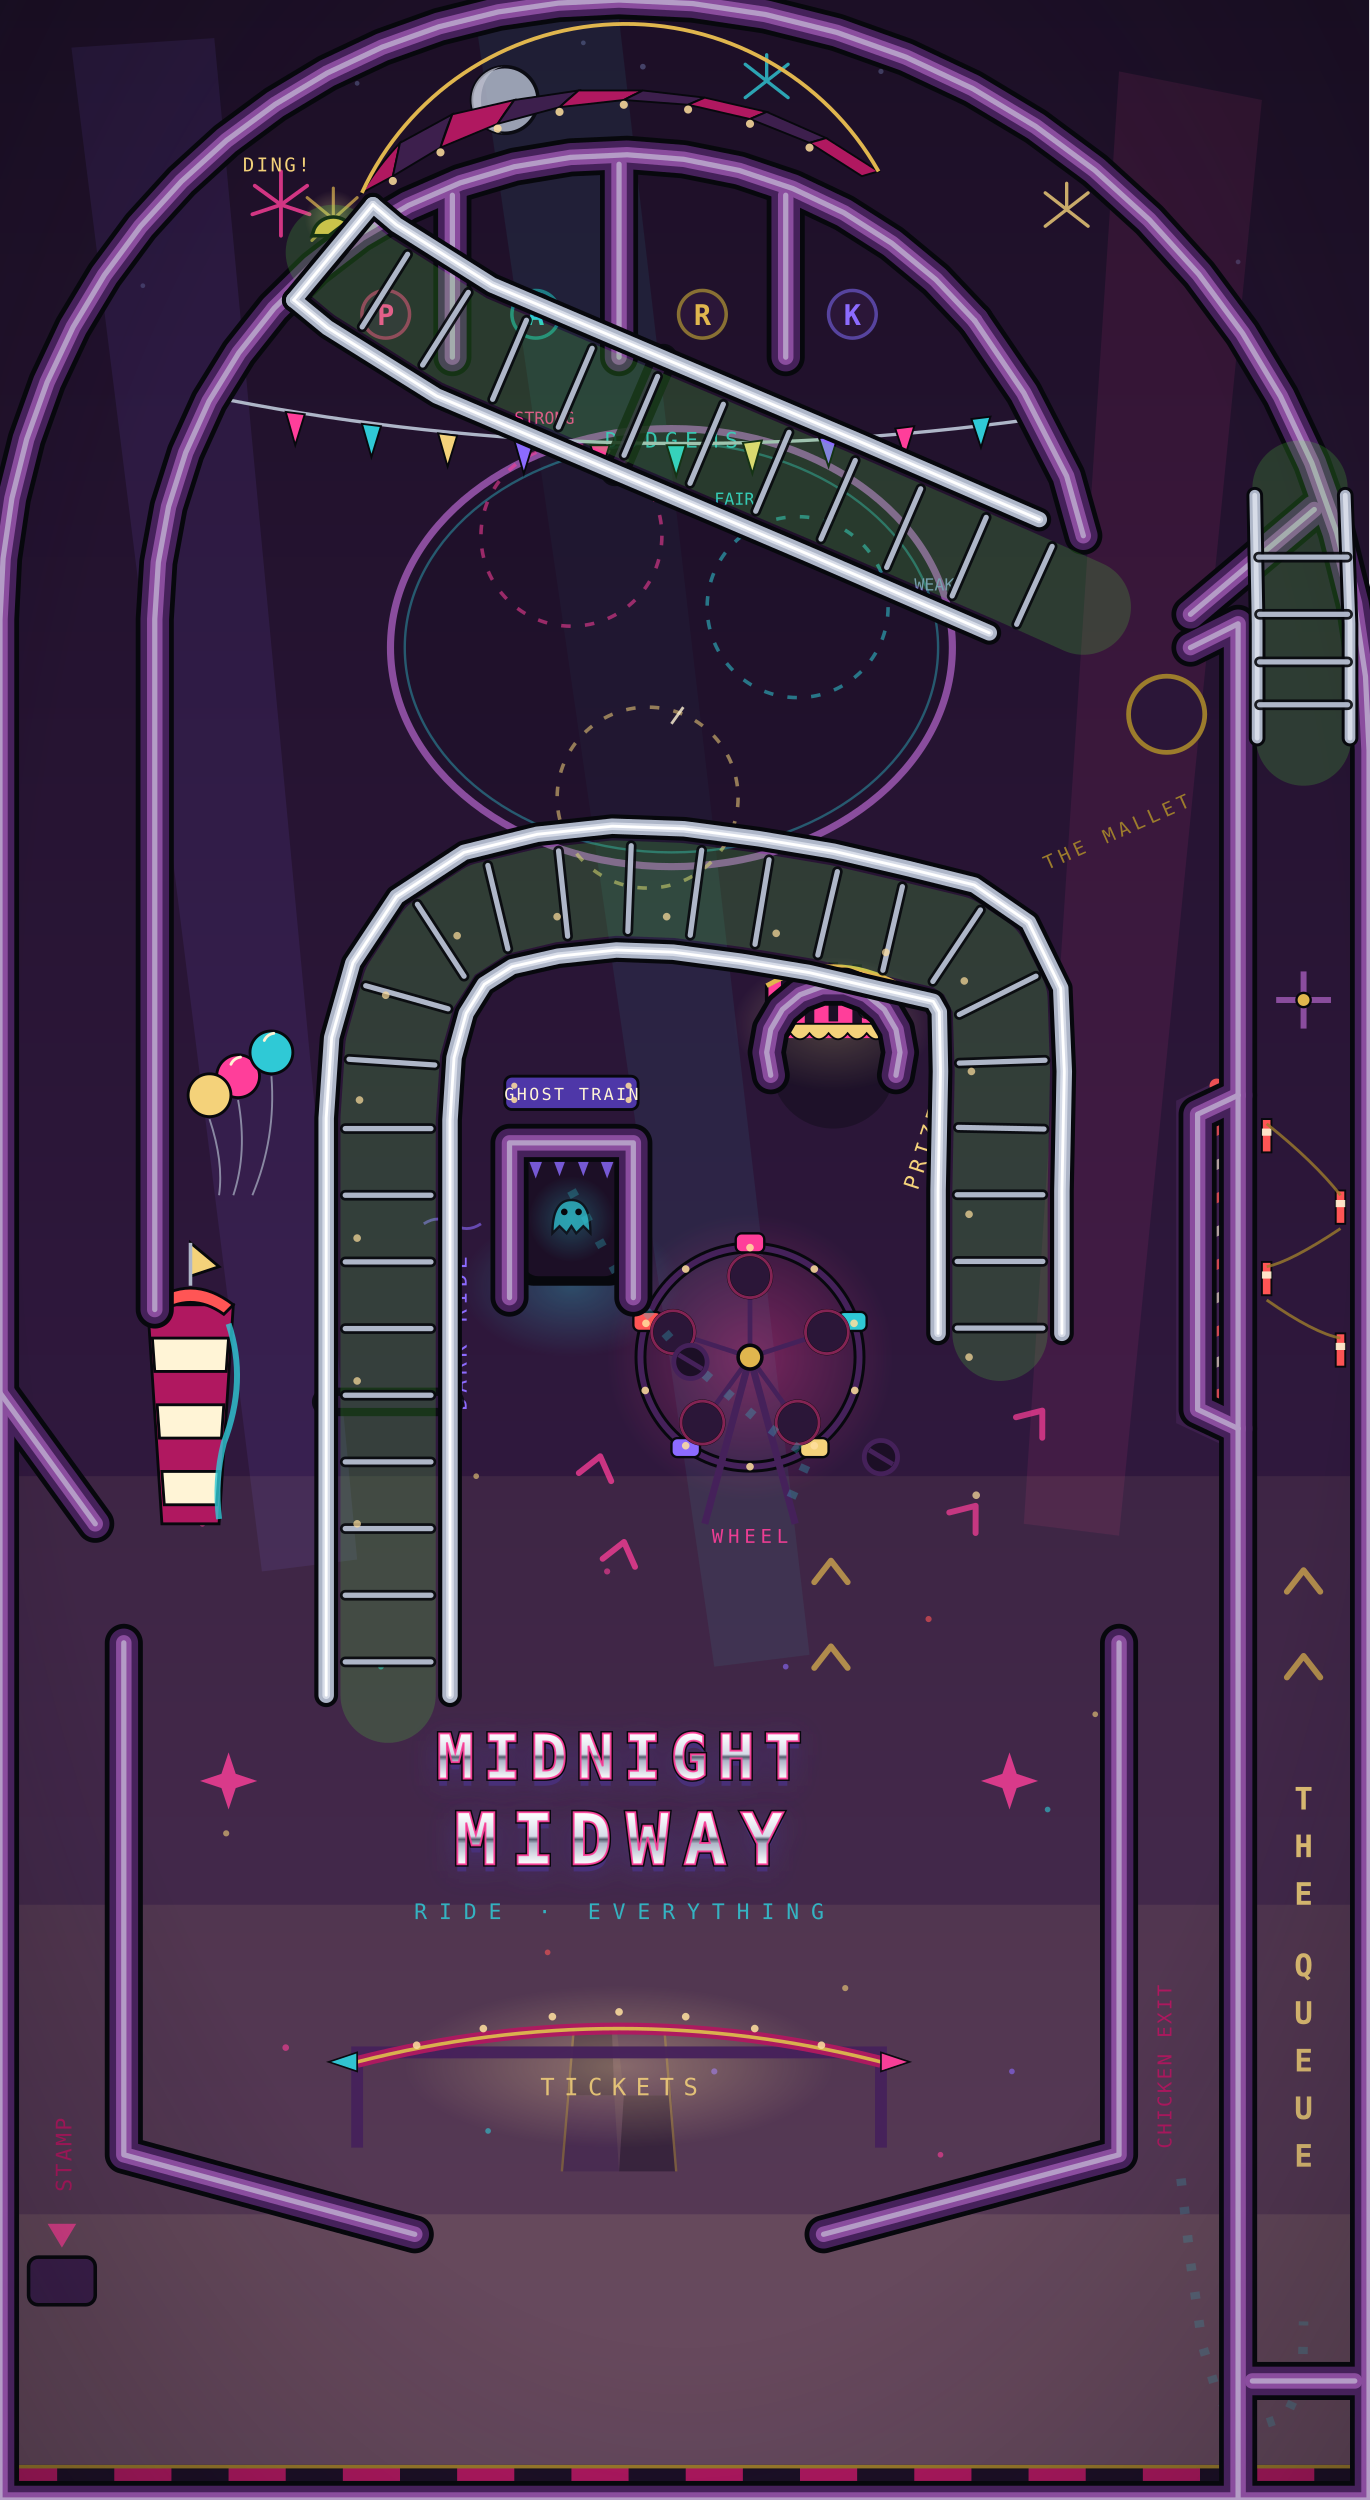
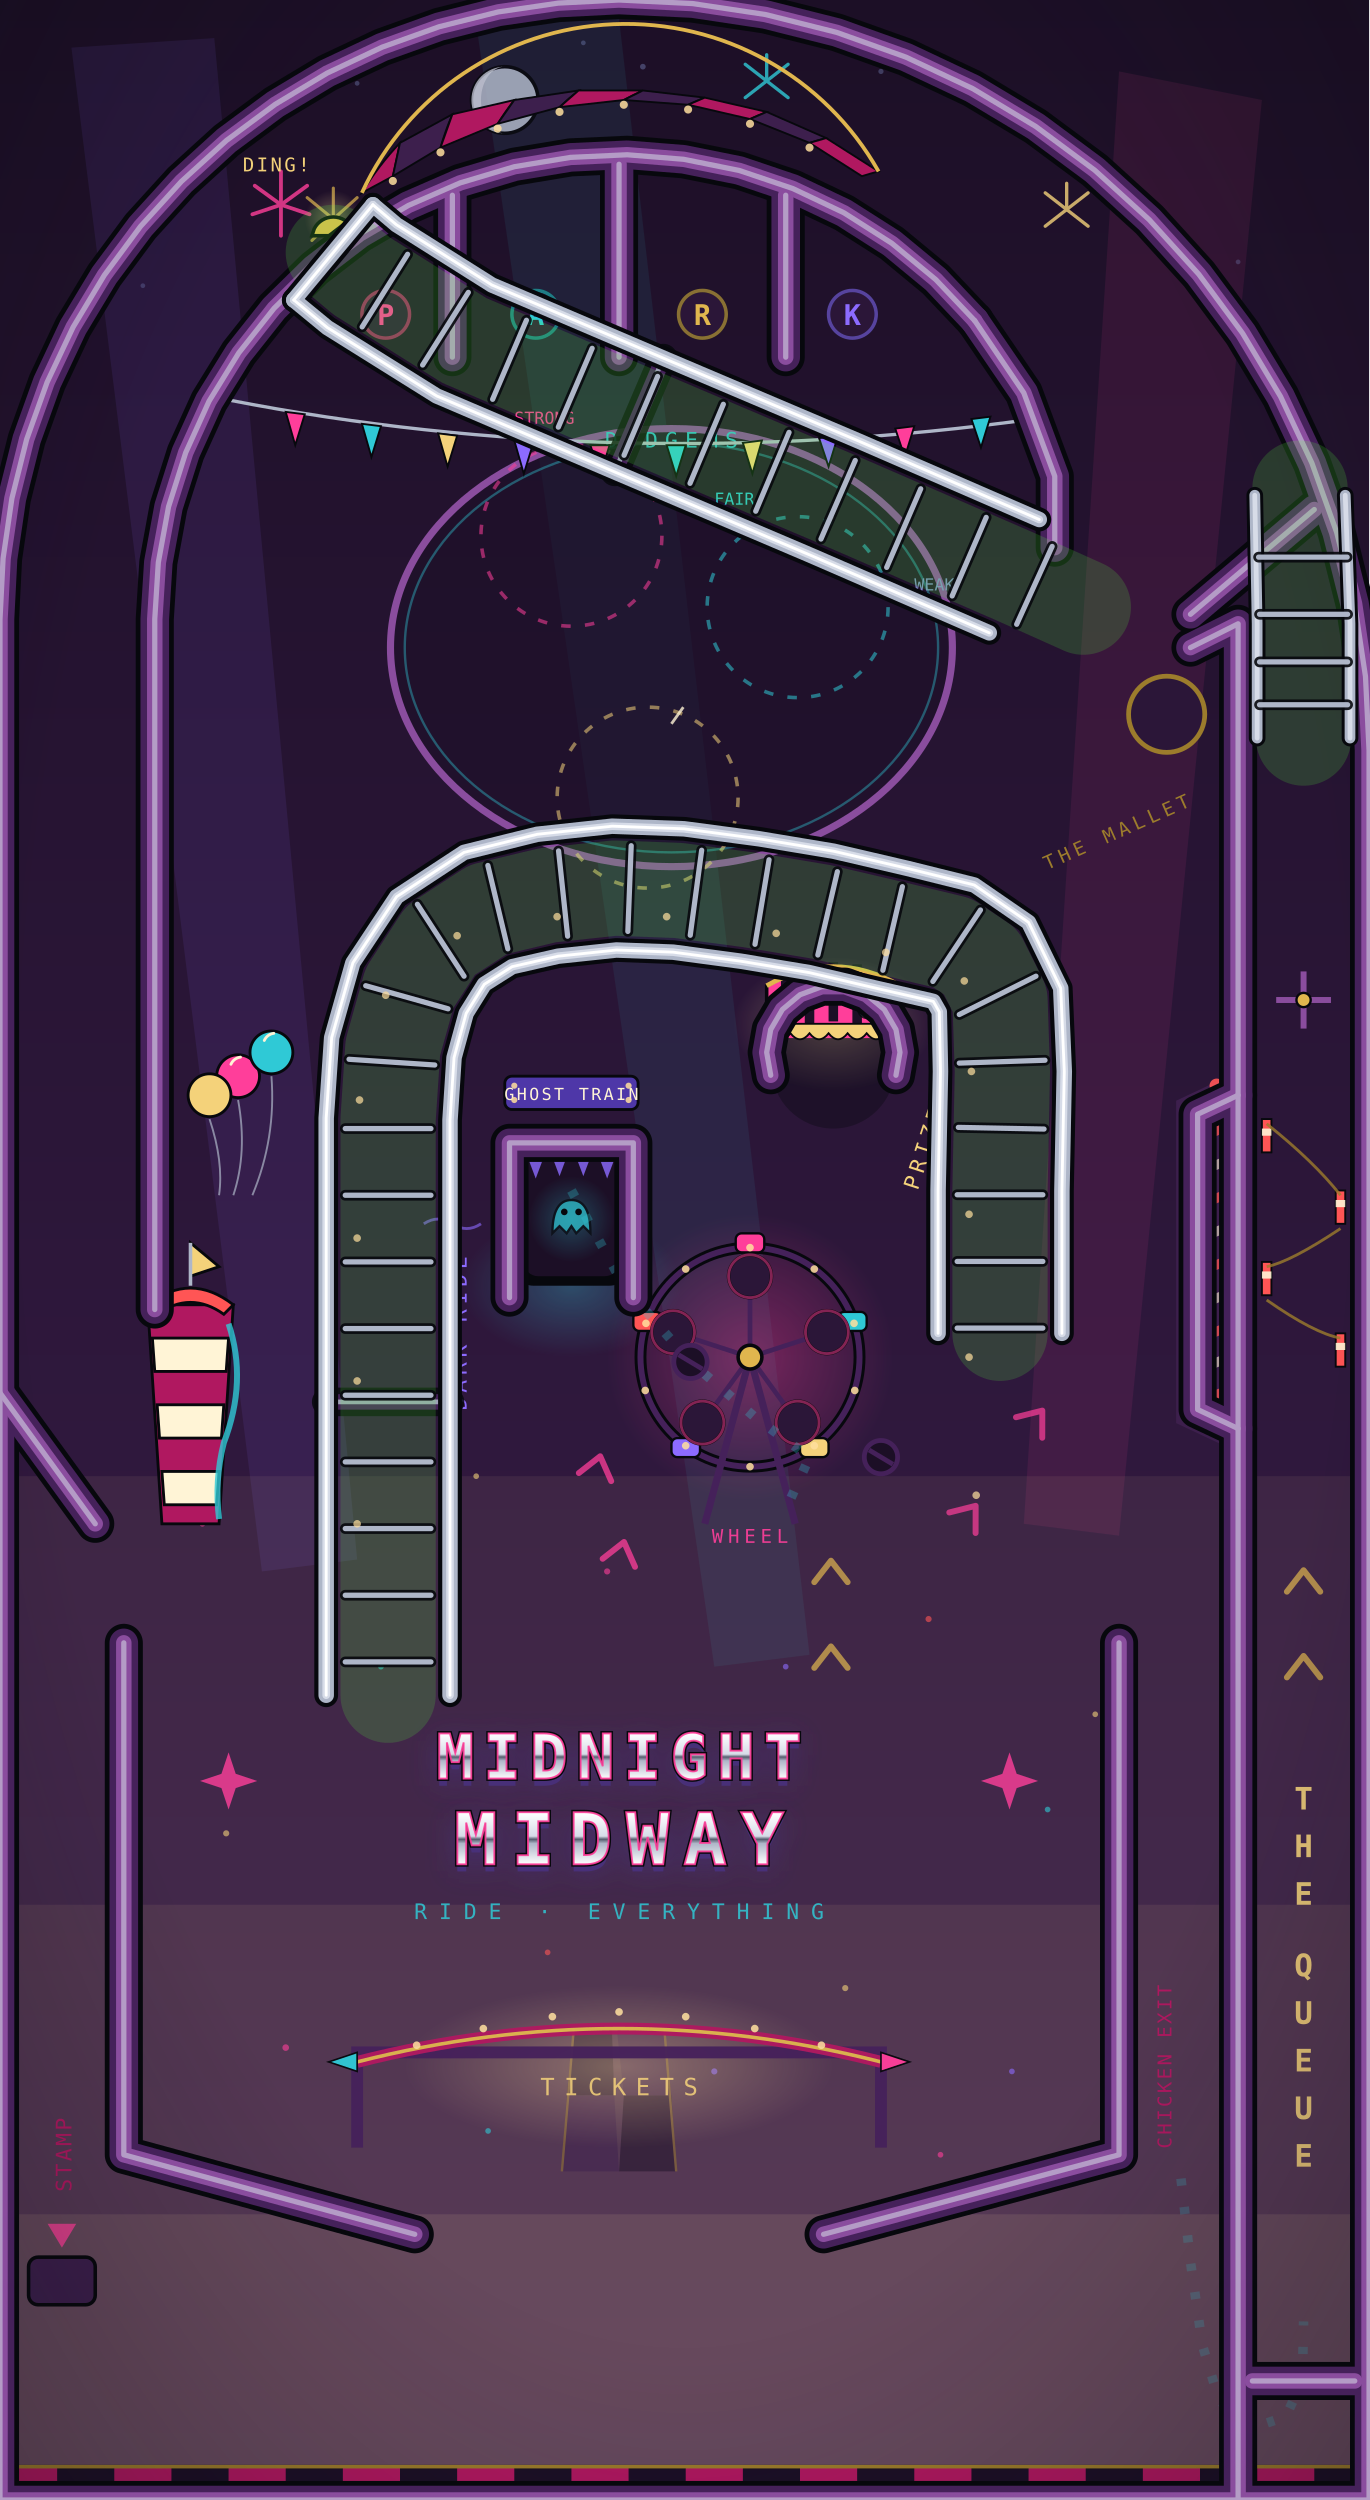
<svg xmlns="http://www.w3.org/2000/svg" viewBox="0 0 575 1050" width="575" height="1050">
  <defs>
    <linearGradient id="mwSky" x1="0" y1="0" x2="0" y2="1">
      <stop offset="0" stop-color="#1c0f26" />
      <stop offset="0.45" stop-color="#2b1638" />
      <stop offset="1" stop-color="#3d1f4d" />
    </linearGradient>
    <radialGradient id="vignette" cx="0.5" cy="0.45" r="0.8">
      <stop offset="0.6" stop-color="#07080d" stop-opacity="0" />
      <stop offset="1" stop-color="#07080d" stop-opacity="0.34" />
    </radialGradient>
    <linearGradient id="chromeText" x1="0" y1="0" x2="0" y2="1">
      <stop offset="0" stop-color="#ffffff" />
      <stop offset="0.46" stop-color="#d7dce8" />
      <stop offset="0.52" stop-color="#565d6e" />
      <stop offset="0.60" stop-color="#aeb6c8" />
      <stop offset="1" stop-color="#ffffff" />
    </linearGradient>
    <radialGradient id="bulbGlow" cx="0.5" cy="0.5" r="0.5">
      <stop offset="0" stop-color="#ffdf9e" stop-opacity="0.35" />
      <stop offset="1" stop-color="#ffdf9e" stop-opacity="0" />
    </radialGradient>
    <radialGradient id="magentaGlow" cx="0.5" cy="0.5" r="0.5">
      <stop offset="0" stop-color="#ff3e9a" stop-opacity="0.35" />
      <stop offset="1" stop-color="#ff3e9a" stop-opacity="0" />
    </radialGradient>
    <radialGradient id="ghostGlow" cx="0.5" cy="0.5" r="0.5">
      <stop offset="0" stop-color="#2fc9d6" stop-opacity="0.3" />
      <stop offset="1" stop-color="#2fc9d6" stop-opacity="0" />
    </radialGradient>
    <filter id="glowSoft" x="-60%" y="-60%" width="220%" height="220%">
      <feGaussianBlur stdDeviation="6" result="b" />
      <feMerge>
        <feMergeNode in="b" />
        <feMergeNode in="SourceGraphic" />
      </feMerge>
    </filter>
  </defs>
  <g id="art-field">
    <rect x="0" y="0" width="575" height="1050" fill="url(#mwSky)" />
    <g>
      <polygon points="110,660 30,20 90,16 150,655" fill="#8c6bff" opacity="0.1" />
      <polygon points="300,700 200,10 260,8 340,695" fill="#2fc9d6" opacity="0.08" />
      <polygon points="430,640 470,30 530,42 470,645" fill="#ff3e9a" opacity="0.09" />
    </g>
    <g opacity="0.85">
      <circle cx="212" cy="42" r="14" fill="#aeb6c8" stroke="#07080d" stroke-width="1.5" />
      <path d="M 212 28 a 14 14 0 0 0 0 28 a 10 14 0 0 1 0 -28 Z" fill="#d7dce8" opacity="0.8" />
    </g>
    <g fill="#7f8fc9">
      <circle cx="90" cy="60" r="1.1" opacity="0.4" />
      <circle cx="150" cy="35" r="1" opacity="0.35" />
      <circle cx="270" cy="28" r="1.2" opacity="0.4" />
      <circle cx="330" cy="52" r="1" opacity="0.35" />
      <circle cx="410" cy="44" r="1.1" opacity="0.4" />
      <circle cx="470" cy="72" r="1" opacity="0.3" />
      <circle cx="60" cy="120" r="1" opacity="0.3" />
      <circle cx="520" cy="110" r="1" opacity="0.3" />
      <circle cx="245" cy="18" r="1" opacity="0.35" />
      <circle cx="370" cy="30" r="1.1" opacity="0.35" />
    </g>
    <g stroke-linecap="round" opacity="0.8">
      <g stroke="#ff3e9a" stroke-width="1.6">
        <line x1="118" y1="86" x2="118" y2="72" />
        <line x1="118" y1="86" x2="129" y2="78" />
        <line x1="118" y1="86" x2="130" y2="90" />
        <line x1="118" y1="86" x2="107" y2="78" />
        <line x1="118" y1="86" x2="106" y2="90" />
        <line x1="118" y1="86" x2="118" y2="99" />
      </g>
      <g stroke="#2fc9d6" stroke-width="1.4">
        <line x1="322" y1="34" x2="322" y2="23" />
        <line x1="322" y1="34" x2="331" y2="27" />
        <line x1="322" y1="34" x2="331" y2="41" />
        <line x1="322" y1="34" x2="313" y2="27" />
        <line x1="322" y1="34" x2="313" y2="41" />
      </g>
      <g stroke="#f4d27a" stroke-width="1.4">
        <line x1="448" y1="88" x2="448" y2="77" />
        <line x1="448" y1="88" x2="457" y2="81" />
        <line x1="448" y1="88" x2="457" y2="95" />
        <line x1="448" y1="88" x2="439" y2="81" />
        <line x1="448" y1="88" x2="439" y2="95" />
      </g>
    </g>
    <g stroke="#07080d" stroke-width="0.8">
      <path d="M 165 74 L 152 81 A 122 122 0 0 1 168 60 Z" fill="#b01860" />
      <path d="M 168 60 L 165 74 L 185 62 A 122 122 0 0 1 190 48 Z" fill="#3d1f4d" />
      <path d="M 190 48 L 185 62 L 209 52 A 122 122 0 0 1 216 42 Z" fill="#b01860" />
      <path d="M 216 42 L 209 52 L 235 45 A 122 122 0 0 1 243 38 Z" fill="#3d1f4d" />
      <path d="M 243 38 L 235 45 L 262 42 A 122 122 0 0 1 270 38 Z" fill="#b01860" />
      <path d="M 270 38 L 262 42 L 289 44 A 122 116 0 0 1 296 41 Z" fill="#3d1f4d" />
      <path d="M 296 41 L 289 44 L 315 50 A 122 122 0 0 1 322 47 Z" fill="#b01860" />
      <path d="M 322 47 L 315 50 L 340 60 A 122 122 0 0 1 347 58 Z" fill="#3d1f4d" />
      <path d="M 347 58 L 340 60 L 362 74 A 122 122 0 0 1 369 72 Z" fill="#b01860" />
    </g>
    <path d="M 152 81 A 122 122 0 0 1 369 72" fill="none" stroke="#e0b64e" stroke-width="1.6" />
    <g fill="#ffdf9e" opacity="0.85">
      <circle cx="165" cy="76" r="1.7" />
      <circle cx="185" cy="64" r="1.7" />
      <circle cx="209" cy="54" r="1.7" />
      <circle cx="235" cy="47" r="1.7" />
      <circle cx="262" cy="44" r="1.7" />
      <circle cx="289" cy="46" r="1.7" />
      <circle cx="315" cy="52" r="1.7" />
      <circle cx="340" cy="62" r="1.7" />
    </g>
    <g fill="#ffdf9e">
      <rect x="0" y="620" width="575" height="430" opacity="0.07" />
      <rect x="0" y="800" width="575" height="250" opacity="0.08" />
      <rect x="0" y="930" width="575" height="120" opacity="0.1" />
    </g>
    <g opacity="0.5">
      <polygon points="236,912 260,912 258,880 238,880" fill="#3d1f4d" />
      <polygon points="260,912 284,912 282,880 262,880" fill="#1c0f26" />
      <polygon points="238,880 258,880 257,852 241,852" fill="#1c0f26" />
      <polygon points="262,880 282,880 279,852 259,852" fill="#3d1f4d" />
      <line x1="236" y1="912" x2="241" y2="852" stroke="#9c7c2c" stroke-width="1" />
      <line x1="284" y1="912" x2="279" y2="852" stroke="#9c7c2c" stroke-width="1" />
    </g>
    <g opacity="0.6">
      <circle cx="120" cy="860" r="1.4" fill="#ff3e9a" />
      <circle cx="205" cy="895" r="1.2" fill="#2fc9d6" />
      <circle cx="300" cy="870" r="1.3" fill="#8c6bff" />
      <circle cx="395" cy="905" r="1.2" fill="#ff3e9a" />
      <circle cx="160" cy="700" r="1.2" fill="#2fc9d6" />
      <circle cx="255" cy="660" r="1.3" fill="#ff3e9a" />
      <circle cx="330" cy="700" r="1.2" fill="#8c6bff" />
      <circle cx="440" cy="760" r="1.2" fill="#2fc9d6" />
      <circle cx="95" cy="770" r="1.3" fill="#f4d27a" />
      <circle cx="230" cy="820" r="1.2" fill="#ff5555" />
      <circle cx="355" cy="835" r="1.3" fill="#f4d27a" />
      <circle cx="425" cy="870" r="1.2" fill="#8c6bff" />
      <circle cx="140" cy="925" r="1.3" fill="#2fc9d6" />
      <circle cx="370" cy="925" r="1.2" fill="#ff3e9a" />
      <circle cx="200" cy="620" r="1.2" fill="#f4d27a" />
      <circle cx="390" cy="680" r="1.3" fill="#ff5555" />
      <circle cx="85" cy="640" r="1.2" fill="#ff3e9a" />
      <circle cx="460" cy="720" r="1.2" fill="#f4d27a" />
    </g>
    <g stroke="#07080d" stroke-width="1.5">
      <circle cx="162" cy="132" r="10" fill="#2b1638" stroke-width="1.5" />
      <circle cx="225" cy="132" r="10" fill="#2b1638" />
      <circle cx="295" cy="132" r="10" fill="#2b1638" />
      <circle cx="358" cy="132" r="10" fill="#2b1638" />
    </g>
    <g fill="none" stroke-width="1.5" opacity="0.6">
      <circle cx="162" cy="132" r="10" stroke="#ff3e9a" />
      <circle cx="225" cy="132" r="10" stroke="#2fc9d6" />
      <circle cx="295" cy="132" r="10" stroke="#e0b64e" />
      <circle cx="358" cy="132" r="10" stroke="#8c6bff" />
    </g>
    <g font-family="ui-monospace, monospace" font-size="12" font-weight="700" text-anchor="middle">
      <text x="162" y="136.5" fill="#ff3e9a">P</text>
      <text x="225" y="136.5" fill="#2fc9d6">A</text>
      <text x="295" y="136.5" fill="#e0b64e">R</text>
      <text x="358" y="136.5" fill="#8c6bff">K</text>
    </g>
    <ellipse cx="260" cy="868" rx="90" ry="34" fill="url(#bulbGlow)" />
    <ellipse cx="240" cy="540" rx="46" ry="30" fill="url(#ghostGlow)" />
    <ellipse cx="350" cy="430" rx="42" ry="28" fill="url(#bulbGlow)" />
  </g>
  <g id="art-motifs">
    <g>
      <ellipse cx="282" cy="272" rx="118" ry="92" fill="#1c0f26" opacity="0.55" />
      <ellipse cx="282" cy="272" rx="118" ry="92" fill="none" stroke="#8a4d9e" stroke-width="3" />
      <ellipse cx="282" cy="272" rx="112" ry="86" fill="none" stroke="#2fc9d6" stroke-width="1" opacity="0.4" />
      <g fill="none" stroke-width="1.5" opacity="0.55">
        <circle cx="240" cy="225" r="38" stroke="#ff3e9a" stroke-dasharray="4 6" />
        <circle cx="335" cy="255" r="38" stroke="#2fc9d6" stroke-dasharray="4 6" />
        <circle cx="272" cy="335" r="38" stroke="#f4d27a" stroke-dasharray="4 6" />
      </g>
      <g stroke="#fff4d6" stroke-width="1.2" opacity="0.8">
        <line x1="252" y1="196" x2="256" y2="189" />
        <line x1="258" y1="198" x2="264" y2="193" />
        <line x1="345" y1="224" x2="350" y2="217" />
        <line x1="282" y1="304" x2="287" y2="297" />
      </g>
      <text x="282" y="188" text-anchor="middle" font-family="ui-monospace, monospace" font-size="9" letter-spacing="3" fill="#2fc9d6" opacity="0.9">DODGEMS</text>
    </g>
    <g stroke="#07080d" stroke-width="0.8">
      <path d="M 96 168 Q 260 200 434 176" fill="none" stroke="#aeb6c8" stroke-width="1.4" />
      <polygon points="120,173 128,174 124,187" fill="#ff3e9a" />
      <polygon points="152,178 160,179 156,192" fill="#2fc9d6" />
      <polygon points="184,182 192,183 188,196" fill="#f4d27a" />
      <polygon points="216,185 224,186 220,199" fill="#8c6bff" />
      <polygon points="248,187 256,187 252,200" fill="#ff3e9a" />
      <polygon points="280,187 288,187 284,200" fill="#2fc9d6" />
      <polygon points="312,186 320,185 316,199" fill="#f4d27a" />
      <polygon points="344,184 352,183 348,196" fill="#8c6bff" />
      <polygon points="376,180 384,179 380,192" fill="#ff3e9a" />
      <polygon points="408,176 416,175 412,188" fill="#2fc9d6" />
    </g>
    <g>
      <g stroke="#aeb6c8" stroke-width="0.8" fill="none" opacity="0.7">
        <path d="M 100 462 q 4 22 -2 40" />
        <path d="M 114 452 q 2 26 -8 50" />
        <path d="M 88 470 q 6 18 4 32" />
      </g>
      <circle cx="100" cy="452" r="9" fill="#ff3e9a" stroke="#07080d" stroke-width="1.2" />
      <circle cx="114" cy="442" r="9" fill="#2fc9d6" stroke="#07080d" stroke-width="1.2" />
      <circle cx="88" cy="460" r="9" fill="#f4d27a" stroke="#07080d" stroke-width="1.2" />
      <path d="M 97 447 a 5 5 0 0 1 4 -3" stroke="#fff4d6" stroke-width="1.2" fill="none" stroke-linecap="round" />
      <path d="M 111 437 a 5 5 0 0 1 4 -3" stroke="#fff4d6" stroke-width="1.2" fill="none" stroke-linecap="round" />
    </g>
    <g stroke="#07080d" stroke-width="1.2">
      <polygon points="62,548 98,548 92,640 68,640" fill="#b01860" />
      <g fill="#fff4d6">
        <polygon points="64,562 96,562 95,576 65,576" />
        <polygon points="66,590 94,590 93,604 67,604" />
        <polygon points="68,618 92,618 91,632 69,632" />
      </g>
      <path d="M 62 548 Q 80 534 98 548 L 94 552 Q 80 542 66 552 Z" fill="#ff5555" />
      <polygon points="80,522 80,536 92,532" fill="#f4d27a" />
      <line x1="80" y1="522" x2="80" y2="540" stroke="#aeb6c8" stroke-width="1.5" />
      <path d="M 96 556 Q 104 580 94 606 Q 90 622 92 638" fill="none" stroke="#2fc9d6" stroke-width="2.5" opacity="0.8" />
    </g>
    <g id="art-wheel">
      <circle cx="315" cy="570" r="60" fill="url(#magentaGlow)" />
      <circle cx="315" cy="570" r="46" fill="none" stroke="#07080d" stroke-width="5" />
      <circle cx="315" cy="570" r="46" fill="none" stroke="#45215a" stroke-width="2.5" />
      <g stroke="#45215a" stroke-width="2">
        <line x1="315" y1="570" x2="315" y2="524" />
        <line x1="315" y1="570" x2="358.7" y2="555.8" />
        <line x1="315" y1="570" x2="342" y2="607.2" />
        <line x1="315" y1="570" x2="288" y2="607.2" />
        <line x1="315" y1="570" x2="271.3" y2="555.8" />
      </g>
      <path d="M 315 570 L 296 640 M 315 570 L 334 640" stroke="#45215a" stroke-width="3" fill="none" />
      <circle cx="315" cy="570" r="5" fill="#e0b64e" stroke="#07080d" stroke-width="1.5" />
      <g stroke="#07080d" stroke-width="1">
        <rect x="309" y="518" width="12" height="8" rx="2.5" fill="#ff3e9a" />
        <rect x="352" y="551" width="12" height="8" rx="2.5" fill="#2fc9d6" />
        <rect x="336" y="604" width="12" height="8" rx="2.5" fill="#f4d27a" />
        <rect x="282" y="604" width="12" height="8" rx="2.5" fill="#8c6bff" />
        <rect x="266" y="551" width="12" height="8" rx="2.5" fill="#ff5555" />
      </g>
      <g stroke="#07080d" stroke-width="1.5" fill="#2b1638">
        <circle cx="315" cy="536" r="9" />
        <circle cx="347.3" cy="559.5" r="9" />
        <circle cx="335" cy="597.5" r="9" />
        <circle cx="295" cy="597.5" r="9" />
        <circle cx="282.7" cy="559.5" r="9" />
      </g>
      <g fill="none" stroke="#ff3e9a" stroke-width="1.2" opacity="0.5">
        <circle cx="315" cy="536" r="9" />
        <circle cx="347.3" cy="559.5" r="9" />
        <circle cx="335" cy="597.5" r="9" />
        <circle cx="295" cy="597.5" r="9" />
        <circle cx="282.7" cy="559.5" r="9" />
      </g>
      <g fill="#ffdf9e" opacity="0.85">
        <circle cx="315" cy="524" r="1.6" />
        <circle cx="342" cy="533" r="1.6" />
        <circle cx="358.7" cy="555.8" r="1.6" />
        <circle cx="359" cy="584" r="1.6" />
        <circle cx="342" cy="607.2" r="1.6" />
        <circle cx="315" cy="616" r="1.6" />
        <circle cx="288" cy="607.2" r="1.6" />
        <circle cx="271" cy="584" r="1.6" />
        <circle cx="271.3" cy="555.8" r="1.6" />
        <circle cx="288" cy="533" r="1.6" />
      </g>
      <text x="315" y="648" text-anchor="middle" font-family="ui-monospace, monospace" font-size="8" letter-spacing="2" fill="#ff3e9a" opacity="0.9">WHEEL</text>
    </g>
    <g id="art-ghost">
      <rect x="212" y="452" width="56" height="14" rx="3" fill="#4e37a8" stroke="#07080d" stroke-width="1.2" />
      <text x="240" y="462" text-anchor="middle" font-family="ui-monospace, monospace" font-size="7" letter-spacing="1" fill="#fff4d6">GHOST TRAIN</text>
      <g fill="#ffdf9e" opacity="0.85">
        <circle cx="216" cy="456" r="1.3" />
        <circle cx="264" cy="456" r="1.3" />
        <circle cx="216" cy="462" r="1.3" />
        <circle cx="264" cy="462" r="1.3" />
      </g>
      <rect x="216" y="482" width="48" height="58" rx="8" fill="#07080d" />
      <rect x="220" y="486" width="40" height="50" rx="6" fill="#1c0f26" />
      <g fill="#8c6bff" opacity="0.8">
        <polygon points="222,487 228,487 225,495" />
        <polygon points="232,486 238,486 235,494" />
        <polygon points="242,486 248,486 245,494" />
        <polygon points="252,487 258,487 255,495" />
      </g>
      <circle cx="212" cy="540" r="3.5" fill="#2fc9d6" opacity="0.9" />
      <circle cx="268" cy="540" r="3.5" fill="#2fc9d6" opacity="0.9" />
      <g transform="translate(240 512)">
        <circle r="18" fill="url(#ghostGlow)" />
        <path d="M -8 6 Q -8 -8 0 -8 Q 8 -8 8 6 L 5 3 L 2 6 L 0 3 L -2 6 L -5 3 Z" fill="#2fc9d6" opacity="0.7" stroke="#07080d" stroke-width="1" />
        <circle cx="-3" cy="-3" r="1.4" fill="#07080d" />
        <circle cx="3" cy="-3" r="1.4" fill="#07080d" />
      </g>
      <path d="M 200 470 q 6 -4 12 0 q 6 4 12 0" fill="none" stroke="#8c6bff" stroke-width="1.2" opacity="0.6" transform="translate(-22 44)" />
      <text x="196" y="560" text-anchor="middle" font-family="ui-monospace, monospace" font-size="9" letter-spacing="2" fill="#8c6bff" transform="rotate(-90 196 560)">DARK RIDE</text>
      <g stroke="#ff3e9a" stroke-width="2.5" fill="none" stroke-linecap="round" stroke-linejoin="round" opacity="0.75">
        <path d="M 244 620.5 L 251 611.5 L 258 620.5" transform="rotate(14 251 616)" />
        <path d="M 254 656.5 L 261 647.5 L 268 656.5" transform="rotate(14 261 652)" />
      </g>
      <path d="M 240 500 L 262 540 L 290 572 L 318 596 L 340 612 L 330 634" fill="none" stroke="#2fc9d6" stroke-width="4" stroke-dasharray="3 9" opacity="0.28" />
      <g stroke="#45215a" stroke-width="2">
        <circle cx="290" cy="572" r="7" fill="#1c0f26" />
        <circle cx="370" cy="612" r="7" fill="#1c0f26" />
        <line x1="285" y1="569" x2="295" y2="575" />
        <line x1="365" y1="609" x2="375" y2="615" />
      </g>
    </g>
    <g id="art-booth">
      <circle cx="350" cy="448" r="26" fill="#07080d" opacity="0.35" />
      <g stroke="#07080d" stroke-width="1.5">
        <path d="M 322 436 L 322 414 Q 350 398 378 414 L 378 436" fill="#ff3e9a" />
        <path d="M 330 409 L 330 432 M 340 405 L 340 430 M 350 404 L 350 429 M 360 405 L 360 430 M 370 409 L 370 432" stroke="#1c0f26" stroke-width="4" fill="none" />
      </g>
      <path d="M 322 414 Q 350 398 378 414" fill="none" stroke="#e0b64e" stroke-width="2" />
      <g fill="#f4d27a" stroke="#07080d" stroke-width="0.8">
        <path d="M 324 434 q 4 5 8 0 q 4 5 8 0 q 4 5 8 0 q 4 5 8 0 q 4 5 8 0 q 4 5 8 0 q 4 5 4 0 L 376 430 L 324 430 Z" />
      </g>
      <g stroke="#07080d" stroke-width="0.8">
        <circle cx="334" cy="424" r="3.2" fill="#9c7c2c" />
        <circle cx="331" cy="420.5" r="1.4" fill="#9c7c2c" />
        <circle cx="337" cy="420.5" r="1.4" fill="#9c7c2c" />
        <circle cx="364" cy="424" r="3.6" fill="#2fc9d6" opacity="0.8" />
        <path d="M 362 424 q 2 -2 4 0" stroke="#ff5555" stroke-width="1.2" fill="none" />
      </g>
      <text x="392" y="480" text-anchor="middle" font-family="ui-monospace, monospace" font-size="9" letter-spacing="2" fill="#f4d27a" transform="rotate(-72 392 480)">PRIZES</text>
      <g stroke="#e0b64e" stroke-width="2.5" fill="none" stroke-linecap="round" stroke-linejoin="round" opacity="0.7">
        <path d="M 342 700.5 L 349 691.5 L 356 700.5" />
        <path d="M 342 664.5 L 349 655.5 L 356 664.5" />
      </g>
    </g>
    <g id="art-tower">
      <path d="M 520 460 L 503 468 L 503 592 L 520 600" fill="none" stroke="#3d1f4d" stroke-width="18" />
      <g stroke="#ff5555" stroke-width="4" opacity="0.75">
        <line x1="504" y1="478" x2="513" y2="474" />
        <line x1="504" y1="506" x2="514" y2="502" />
        <line x1="504" y1="534" x2="514" y2="530" />
        <line x1="504" y1="562" x2="514" y2="558" />
        <line x1="504" y1="588" x2="513" y2="585" />
      </g>
      <g stroke="#fff4d6" stroke-width="4" opacity="0.6">
        <line x1="504" y1="492" x2="514" y2="488" />
        <line x1="504" y1="520" x2="514" y2="516" />
        <line x1="504" y1="548" x2="514" y2="544" />
        <line x1="504" y1="575" x2="514" y2="571" />
      </g>
      <circle cx="511" cy="456" r="3" fill="#ff5555" opacity="0.9" />
      <g fill="#ffdf9e" opacity="0.8">
        <circle cx="516" cy="474" r="1.6" />
        <circle cx="516" cy="530" r="1.6" />
        <circle cx="516" cy="586" r="1.6" />
      </g>
      <text x="510" y="530" text-anchor="middle" font-family="ui-monospace, monospace" font-size="9" letter-spacing="3" fill="#fff4d6" transform="rotate(-90 510 530)" opacity="0.9">DROP TOWER</text>
      <g stroke="#ff3e9a" stroke-width="2.5" fill="none" stroke-linecap="round" stroke-linejoin="round" opacity="0.7">
        <path d="M 400 640.5 L 407 631.5 L 414 640.5" transform="rotate(38 407 636)" />
        <path d="M 428 600.5 L 435 591.5 L 442 600.5" transform="rotate(38 435 596)" />
      </g>
    </g>
    <g id="art-mallet">
      <circle cx="490" cy="300" r="16" fill="#2b1638" stroke="#07080d" stroke-width="1.5" />
      <circle cx="490" cy="300" r="16" fill="none" stroke="#9c7c2c" stroke-width="2" />
      <text x="470" y="352" text-anchor="middle" font-family="ui-monospace, monospace" font-size="8" letter-spacing="2" fill="#9c7c2c" transform="rotate(-24 470 352)">THE MALLET</text>
    </g>
    <g id="art-striker">
      <g font-family="ui-monospace, monospace" font-size="7" opacity="0.95">
        <text x="384" y="248" fill="#7f8fc9">WEAK</text>
        <text x="300" y="212" fill="#2fc9d6">FAIR</text>
        <text x="216" y="178" fill="#ff3e9a">STRONG</text>
      </g>
      <g stroke="#e0b64e" stroke-width="1.3" opacity="0.7" stroke-linecap="round">
        <line x1="140" y1="92" x2="140" y2="79" />
        <line x1="140" y1="92" x2="150" y2="83" />
        <line x1="140" y1="92" x2="129" y2="83" />
        <line x1="140" y1="92" x2="149" y2="101" />
        <line x1="140" y1="92" x2="131" y2="101" />
      </g>
      <circle cx="140" cy="92" r="12" fill="url(#bulbGlow)" />
      <path d="M 132 96 A 9 9 0 0 1 148 96 L 149 99 L 131 99 Z" fill="#e0b64e" stroke="#07080d" stroke-width="1.5" />
      <circle cx="140" cy="101" r="1.8" fill="#f4d27a" />
      <text x="116" y="72" text-anchor="middle" font-family="ui-monospace, monospace" font-size="8" letter-spacing="1" fill="#f4d27a">DING!</text>
    </g>
    <g id="art-outlanes">
      <rect x="12" y="948" width="28" height="20" rx="4" fill="#3d1f4d" stroke="#07080d" stroke-width="1.5" />
      <path d="M 26 944 L 20 934 L 32 934 Z" fill="#ff3e9a" opacity="0.8" />
      <text x="30" y="905" text-anchor="middle" font-family="ui-monospace, monospace" font-size="9" letter-spacing="1" fill="#b01860" transform="rotate(-90 30 905)">STAMP</text>
      <text x="492" y="868" text-anchor="middle" font-family="ui-monospace, monospace" font-size="8" letter-spacing="1" fill="#b01860" transform="rotate(-90 492 868)">CHICKEN EXIT</text>
      <path d="M 496 915 L 500 950 L 505 985 L 512 1008 L 525 1020 L 540 1015 L 547 1000 L 547.5 975" fill="none" stroke="#2fc9d6" stroke-width="4" stroke-dasharray="3 9" opacity="0.22" />
    </g>
    <g id="art-gates" opacity="0.95">
      <path d="M 150 902 L 150 862 L 370 862 L 370 902" fill="none" stroke="#45215a" stroke-width="5" />
      <path d="M 150 866 Q 260 838 370 866" fill="none" stroke="#b01860" stroke-width="5" />
      <path d="M 150 866 Q 260 838 370 866" fill="none" stroke="#e0b64e" stroke-width="1.5" />
      <g stroke="#07080d" stroke-width="0.7">
        <polygon points="150,862 150,870 138,866" fill="#2fc9d6" />
        <polygon points="370,862 370,870 382,866" fill="#ff3e9a" />
      </g>
      <g fill="#ffdf9e" opacity="0.9">
        <circle cx="175" cy="859" r="1.6" />
        <circle cx="203" cy="852" r="1.6" />
        <circle cx="232" cy="847" r="1.6" />
        <circle cx="260" cy="845" r="1.6" />
        <circle cx="288" cy="847" r="1.6" />
        <circle cx="317" cy="852" r="1.6" />
        <circle cx="345" cy="859" r="1.6" />
      </g>
      <text x="260" y="880" text-anchor="middle" font-family="ui-monospace, monospace" font-size="10" letter-spacing="4" fill="#f4d27a" opacity="0.9">TICKETS</text>
    </g>
    <g id="art-wordmark">
      <path d="M 96 736 L 99 745 L 108 748 L 99 751 L 96 760 L 93 751 L 84 748 L 93 745 Z" fill="#ff3e9a" opacity="0.8" />
      <path d="M 424 736 L 427 745 L 436 748 L 427 751 L 424 760 L 421 751 L 412 748 L 421 745 Z" fill="#ff3e9a" opacity="0.8" />
      <text x="260" y="750" text-anchor="middle" font-family="ui-monospace, monospace" font-size="26" font-weight="800" letter-spacing="4" fill="#4e37a8" opacity="0.5" filter="url(#glowSoft)">MIDNIGHT</text>
      <text x="260" y="747" text-anchor="middle" font-family="ui-monospace, monospace" font-size="26" font-weight="800" letter-spacing="4" fill="url(#chromeText)" stroke="#07080d" stroke-width="2" paint-order="stroke">MIDNIGHT</text>
      <text x="260" y="747" text-anchor="middle" font-family="ui-monospace, monospace" font-size="26" font-weight="800" letter-spacing="4" fill="none" stroke="#ff3e9a" stroke-width="0.8" opacity="0.9">MIDNIGHT</text>
      <text x="260" y="786" text-anchor="middle" font-family="ui-monospace, monospace" font-size="30" font-weight="800" letter-spacing="6" fill="#4e37a8" opacity="0.5" filter="url(#glowSoft)">MIDWAY</text>
      <text x="260" y="783" text-anchor="middle" font-family="ui-monospace, monospace" font-size="30" font-weight="800" letter-spacing="6" fill="url(#chromeText)" stroke="#07080d" stroke-width="2" paint-order="stroke">MIDWAY</text>
      <text x="260" y="783" text-anchor="middle" font-family="ui-monospace, monospace" font-size="30" font-weight="800" letter-spacing="6" fill="none" stroke="#ff3e9a" stroke-width="0.8" opacity="0.9">MIDWAY</text>
      <text x="260" y="806" text-anchor="middle" font-family="ui-monospace, monospace" font-size="9" letter-spacing="5" fill="#2fc9d6" opacity="0.85">RIDE · EVERYTHING</text>
    </g>
    <rect x="0" y="1036" width="575" height="14" fill="#1c0f26" stroke="#07080d" stroke-width="1.5" />
    <g fill="#b01860">
      <rect x="0" y="1036" width="24" height="7" />
      <rect x="48" y="1036" width="24" height="7" />
      <rect x="96" y="1036" width="24" height="7" />
      <rect x="144" y="1036" width="24" height="7" />
      <rect x="192" y="1036" width="24" height="7" />
      <rect x="240" y="1036" width="24" height="7" />
      <rect x="288" y="1036" width="24" height="7" />
      <rect x="336" y="1036" width="24" height="7" />
      <rect x="384" y="1036" width="24" height="7" />
      <rect x="432" y="1036" width="24" height="7" />
      <rect x="480" y="1036" width="24" height="7" />
      <rect x="528" y="1036" width="24" height="7" />
      <rect x="24" y="1043" width="24" height="7" />
      <rect x="72" y="1043" width="24" height="7" />
      <rect x="120" y="1043" width="24" height="7" />
      <rect x="168" y="1043" width="24" height="7" />
      <rect x="216" y="1043" width="24" height="7" />
      <rect x="264" y="1043" width="24" height="7" />
      <rect x="312" y="1043" width="24" height="7" />
      <rect x="360" y="1043" width="24" height="7" />
      <rect x="408" y="1043" width="24" height="7" />
      <rect x="456" y="1043" width="24" height="7" />
      <rect x="504" y="1043" width="24" height="7" />
      <rect x="552" y="1043" width="23" height="7" />
    </g>
    <line x1="0" y1="1036" x2="575" y2="1036" stroke="#9c7c2c" stroke-width="1.5" />
  </g>
  <g id="art-lane">
    <g stroke="#8a4d9e" stroke-width="2.5" fill="none">
      <line x1="536" y1="420" x2="559" y2="420" />
      <line x1="547.5" y1="408" x2="547.5" y2="432" />
    </g>
    <circle cx="547.5" cy="420" r="3" fill="#e0b64e" stroke="#07080d" stroke-width="1" />
    <g stroke="#07080d" stroke-width="0.8">
      <rect x="530" y="470" width="4" height="14" fill="#ff5555" />
      <rect x="561" y="500" width="4" height="14" fill="#ff5555" />
      <rect x="530" y="530" width="4" height="14" fill="#ff5555" />
      <rect x="561" y="560" width="4" height="14" fill="#ff5555" />
    </g>
    <g fill="#fff4d6" opacity="0.9">
      <rect x="530" y="474" width="4" height="3" />
      <rect x="561" y="504" width="4" height="3" />
      <rect x="530" y="534" width="4" height="3" />
      <rect x="561" y="564" width="4" height="3" />
    </g>
    <path d="M 532 472 Q 552 488 563 502 M 563 516 Q 542 530 532 532 M 532 546 Q 552 560 563 562" fill="none" stroke="#9c7c2c" stroke-width="1.2" opacity="0.8" />
    <g stroke="#e0b64e" stroke-width="2.5" fill="none" stroke-linecap="round" stroke-linejoin="round" opacity="0.7">
      <path d="M 540.5 704.5 L 547.5 695.5 L 554.5 704.5" />
      <path d="M 540.5 668.5 L 547.5 659.5 L 554.5 668.5" />
    </g>
    <g font-family="ui-monospace, monospace" font-size="13" font-weight="700" fill="#f4d27a" text-anchor="middle" opacity="0.9">
      <text x="547.5" y="760">T</text>
      <text x="547.5" y="780">H</text>
      <text x="547.5" y="800">E</text>
      <text x="547.5" y="830">Q</text>
      <text x="547.5" y="850">U</text>
      <text x="547.5" y="870">E</text>
      <text x="547.5" y="890">U</text>
      <text x="547.5" y="910">E</text>
    </g>
  </g>
  <g id="art-vignette">
    <rect x="0" y="0" width="575" height="1050" fill="url(#vignette)" />
  </g>
  <defs>
    <g id="collision-paths" fill="none">
      <path data-width="12" data-z="all" id="collision-loop-shell" d="M 0 1050 L 0 260 L 1.3 234.5 L 5 209.3 L 11.2 184.5 L 19.8 160.5 L 30.7 137.4 L 43.8 115.6 L 59 95.1 L 76.2 76.2 L 95.1 59 L 115.6 43.8 L 137.4 30.7 L 160.5 19.8 L 184.5 11.2 L 209.3 5 L 234.5 1.3 L 260 0 L 290.9 1.5 L 321.5 6.1 L 351.4 13.6 L 380.5 24 L 408.5 37.2 L 435 53.1 L 459.8 71.5 L 482.7 92.3 L 503.5 115.2 L 521.9 140 L 537.8 166.5 L 551 194.5 L 561.4 223.6 L 568.9 253.5 L 573.5 284.1 L 575 315 L 575 1050 Z" />
      <path data-width="12" data-z="all" id="collision-wall-lane" d="M 500 272 L 520 262 L 520 1050" />
      <path data-width="12" id="collision-wall-orbit" d="M 65 550 L 65 260 L 66.5 236.2 L 70.8 212.8 L 78 190.1 L 87.8 168.5 L 100.3 148.2 L 115.1 129.5 L 132.1 112.8 L 151 98.3 L 171.5 86.3 L 193.3 76.8 L 216.1 70 L 239.6 66.1 L 263.4 65 L 287.1 66.9 L 310.5 71.6 L 333 79.2 L 354.5 89.4 L 374.6 102.2 L 393 117.4 L 409.4 134.7" />
-       <path data-width="12" id="collision-wall-orbit-tail" d="M 409.4 134.7 L 430 165 L 448 200 L 455 225" />
+       <path data-width="12" id="collision-wall-orbit-tail" d="M 409.4 134.7 L 430 165 L 443 200 L 443 230" />
      <path data-width="12" data-z-max="16" id="collision-wall-arch-catcher" d="M 552 214 L 500 258" />
      <path data-width="12" id="collision-wall-divider-1" d="M 190 82 L 190 150" />
      <path data-width="12" id="collision-wall-divider-2" d="M 260 69 L 260 150" />
      <path data-width="12" id="collision-wall-divider-3" d="M 330 82 L 330 150" />
      <path data-width="12" id="collision-wall-deflector" d="M 0 585 L 40 640" />
      <path data-width="12" id="collision-wall-guide-left" d="M 52 690 L 52 905 L 174.2 938.4" />
      <path data-width="12" id="collision-wall-guide-right" d="M 470 690 L 470 905 L 345.9 938.4" />
      <path data-width="12" id="collision-wall-ghost-pocket" d="M 214 545 L 214 480 L 266 480 L 266 545" />
      <path data-width="12" id="collision-wall-booth-hood" d="M 323.7 451.6 L 322 442 L 323.7 432.4 L 328.6 424 L 336 417.8 L 345.1 414.4 L 354.9 414.4 L 364 417.8 L 371.4 424 L 376.3 432.4 L 378 442 L 376.3 451.6" />
      <path data-width="12" id="collision-wall-tower-housing" d="M 520 460 L 503 468 L 503 592 L 520 600" />
      <path data-width="12" id="collision-wall-plunger-saddle" d="M 526 1000 L 569 1000" />
    </g>
    <g id="collision-paths-elevated" fill="none">
      <path data-width="12" data-surface="coaster" id="collision-wall-coaster-rail-in" d="M 189 712 L 189 650 L 189 560 L 189 470.4 L 190.7 444.2 L 195.8 425.6 L 203.4 413.4 L 215.1 406 L 234.4 401.6 L 258.9 399 L 282.7 399.9 L 311.1 403.7 L 339.9 408.5 L 369 415.3 L 390.8 420.3 L 392 420.6 L 394.5 425 L 395 450 L 394 499.8 L 394 560" />
      <path data-width="12" data-surface="coaster" id="collision-wall-coaster-rail-out" d="M 137 712 L 137 650 L 137 560 L 137 469.6 L 139.3 435.8 L 148.2 404.4 L 166.6 376.6 L 194.9 358 L 225.6 350.4 L 257.1 347 L 287.3 348.1 L 318.9 352.3 L 350.1 357.5 L 381 364.7 L 409.2 371.7 L 432 387.4 L 445.5 415 L 447 450 L 446 500.2 L 446 560" />
      <path data-width="12" data-surface="striker" id="collision-wall-striker-rail-a" d="M 436.5 218.2 L 360.3 185.1 L 280.2 151.1 L 206.6 119.7 L 166.5 94.4 L 156.6 86" />
      <path data-width="12" data-surface="striker" id="collision-wall-striker-rail-b" d="M 415.5 265.8 L 339.7 232.9 L 259.8 198.9 L 183.4 166.3 L 137.5 137.6 L 123.4 126" />
      <path data-width="12" data-surface="striker" id="collision-wall-striker-cap" d="M 156.6 86 L 123.4 126" />
    </g>
  </defs>
  <defs>
    <g id="collision-backs" fill="none">
      <path data-width="12" data-z-max="22" id="collision-wall-coaster-back" d="M 137 588.8 L 189 588.8" />
      <path data-width="12" data-z-max="22" id="collision-wall-striker-back" d="M 258.2 198.2 L 278.6 150.4" />
    </g>
  </defs>
  <g id="art-ramp-backs" fill="none" stroke-linecap="round">
    <g stroke="#07080d" stroke-width="12" opacity="0.85">
      <use href="#collision-backs" />
    </g>
-     <g stroke="#45215a" stroke-width="5" opacity="0.6">
+     <g stroke="#45215a" stroke-width="6.5">
+       <use href="#collision-backs" />
+     </g>
+     <g stroke="#aeb6c8" stroke-width="2" opacity="0.85">
      <use href="#collision-backs" />
    </g>
  </g>
  <g id="art-rails" fill="none" stroke-linecap="round" stroke-linejoin="round">
    <g stroke="#07080d" stroke-width="16">
      <use href="#collision-paths" />
    </g>
    <g stroke="#45215a" stroke-width="12">
      <use href="#collision-paths" />
    </g>
    <g stroke="#8a4d9e" stroke-width="6.5">
      <use href="#collision-paths" />
    </g>
    <g stroke="#d7dce8" stroke-width="2.2" opacity="0.55">
      <use href="#collision-paths" />
    </g>
  </g>
  <g id="art-rails-elevated" fill="none" stroke-linecap="round" stroke-linejoin="round">
    <g stroke="#39ff14" stroke-width="40" opacity="0.15">
      <path d="M 163 712 L 163 650 L 163 560 L 163 470 L 165 440 L 172 415 L 185 395 L 205 382 L 230 376 L 258 373 L 285 374 L 315 378 L 345 383 L 375 390 L 400 396 L 412 404 L 420 420 L 421 450 L 420 500 L 420 560" />
      <path d="M 455 255 L 426 242 L 350 209 L 270 175 L 195 143 L 152 116 L 140 106" />
      <path d="M 547.5 310 L 547.5 262 L 546 205" />
    </g>
    <g stroke="#ffffff" stroke-width="40" opacity="0.03">
      <path d="M 163 712 L 163 650 L 163 560 L 163 470 L 165 440 L 172 415 L 185 395 L 205 382 L 230 376 L 258 373 L 285 374 L 315 378 L 345 383 L 375 390 L 400 396 L 412 404 L 420 420 L 421 450 L 420 500 L 420 560" />
      <path d="M 455 255 L 426 242 L 350 209 L 270 175 L 195 143 L 152 116 L 140 106" />
      <path d="M 547.5 310 L 547.5 262 L 546 205" />
    </g>
    <g stroke="#07080d" stroke-width="7">
      <path d="M 528 310 L 528 262 L 527 208 M 567 310 L 567 262 L 565 208" />
    </g>
    <g stroke="#aeb6c8" stroke-width="4.5">
      <path d="M 528 310 L 528 262 L 527 208 M 567 310 L 567 262 L 565 208" />
    </g>
    <g stroke="#d7dce8" stroke-width="2">
      <path d="M 528 310 L 528 262 L 527 208 M 567 310 L 567 262 L 565 208" />
    </g>
    <g stroke="#07080d" stroke-width="4.5" opacity="0.9">
      <path d="M 529 296 L 566 296 M 529 278 L 566 278 M 529 258 L 566 258 M 528.6 234 L 565.8 234" />
    </g>
    <g stroke="#aeb6c8" stroke-width="2.2">
      <path d="M 529 296 L 566 296 M 529 278 L 566 278 M 529 258 L 566 258 M 528.6 234 L 565.8 234" />
    </g>
    <g stroke="#07080d" stroke-width="4.5" opacity="0.9">
      <path d="M 145 698 L 181 698 M 145 670 L 181 670 M 145 642 L 181 642 M 145 614 L 181 614 M 145 586 L 181 586 M 145 558 L 181 558 M 145 530 L 181 530 M 145 502 L 181 502 M 145 474 L 181 474 M 146.6 444.9 L 182.6 447.3 M 153.6 414 L 188.2 423.7 M 175.3 379.8 L 194.9 410 M 204.9 363.5 L 213.3 398.5 M 234.6 357.4 L 238.4 393.2 M 265.1 355.2 L 263.7 391.2 M 294.7 357.1 L 289.9 392.8 M 323 361.1 L 317.1 396.6 M 351.7 366.1 L 343.5 401.1 M 379 372.4 L 370.8 407.5 M 411.8 382.2 L 391.8 412.2 M 435.1 410 L 402.9 426.1 M 438.9 445.3 L 402.9 446.5 M 438.5 474.2 L 402.5 473.5 M 438 501.8 L 402 501.8 M 438 529.8 L 402 529.8 M 438 557.8 L 402 557.8 M 438 557.8 L 402 557.8" />
      <path d="M 427 262.2 L 441.9 229.5 M 399.9 250.3 L 414.2 217.3 M 372.4 238.3 L 386.7 205.3 M 344.8 226.4 L 359.2 193.4 M 317.4 214.7 L 331.4 181.6 M 289.8 203 L 303.8 169.8 M 262.1 191.2 L 276.2 158.1 M 234.5 179.4 L 248.7 146.3 M 206.9 167.7 L 221.1 134.5 M 177.5 153.3 L 196.7 122.8 M 152.1 137.3 L 171.2 106.8" />
    </g>
    <g stroke="#aeb6c8" stroke-width="2.2">
      <path d="M 145 698 L 181 698 M 145 670 L 181 670 M 145 642 L 181 642 M 145 614 L 181 614 M 145 586 L 181 586 M 145 558 L 181 558 M 145 530 L 181 530 M 145 502 L 181 502 M 145 474 L 181 474 M 146.6 444.9 L 182.6 447.3 M 153.6 414 L 188.2 423.7 M 175.3 379.8 L 194.9 410 M 204.9 363.5 L 213.3 398.5 M 234.6 357.4 L 238.4 393.2 M 265.1 355.2 L 263.7 391.2 M 294.7 357.1 L 289.9 392.8 M 323 361.1 L 317.1 396.6 M 351.7 366.1 L 343.5 401.1 M 379 372.4 L 370.8 407.5 M 411.8 382.2 L 391.8 412.2 M 435.1 410 L 402.9 426.1 M 438.9 445.3 L 402.9 446.5 M 438.5 474.2 L 402.5 473.5 M 438 501.8 L 402 501.8 M 438 529.8 L 402 529.8 M 438 557.8 L 402 557.8 M 438 557.8 L 402 557.8" />
      <path d="M 427 262.2 L 441.9 229.5 M 399.9 250.3 L 414.2 217.3 M 372.4 238.3 L 386.7 205.3 M 344.8 226.4 L 359.2 193.4 M 317.4 214.7 L 331.4 181.6 M 289.8 203 L 303.8 169.8 M 262.1 191.2 L 276.2 158.1 M 234.5 179.4 L 248.7 146.3 M 206.9 167.7 L 221.1 134.5 M 177.5 153.3 L 196.7 122.8 M 152.1 137.3 L 171.2 106.8" />
    </g>
    <g stroke="#07080d" stroke-width="10">
      <use href="#collision-paths-elevated" />
    </g>
    <g stroke="#aeb6c8" stroke-width="6.5">
      <use href="#collision-paths-elevated" />
    </g>
    <g stroke="#d7dce8" stroke-width="3.2">
      <use href="#collision-paths-elevated" />
    </g>
    <g stroke="#ffffff" stroke-width="1.2">
      <use href="#collision-paths-elevated" />
    </g>
    <g fill="#ffdf9e" opacity="0.7">
      <circle cx="150" cy="640" r="1.6" />
      <circle cx="150" cy="580" r="1.6" />
      <circle cx="150" cy="520" r="1.6" />
      <circle cx="151" cy="462" r="1.6" />
      <circle cx="162" cy="418" r="1.6" />
      <circle cx="192" cy="393" r="1.6" />
      <circle cx="234" cy="385" r="1.6" />
      <circle cx="280" cy="385" r="1.6" />
      <circle cx="326" cy="392" r="1.6" />
      <circle cx="372" cy="400" r="1.6" />
      <circle cx="405" cy="412" r="1.6" />
      <circle cx="408" cy="450" r="1.6" />
      <circle cx="407" cy="510" r="1.6" />
      <circle cx="407" cy="570" r="1.6" />
      <circle cx="410" cy="628" r="1.6" />
    </g>
  </g>
  <g fill="none" stroke="none">
    <path id="height-profile-coaster-a" data-layer="1" data-surface="coaster" data-surface-width="52" data-height-from="0" data-height-to="55" d="M 163 712 L 163 650 L 163 560 L 163 470" />
    <path id="height-profile-coaster-b" data-layer="1" data-surface="coaster" data-surface-width="52" data-height-from="55" data-height-to="40" d="M 163 470 L 165 440 L 172 415 L 185 395 L 205 382 L 230 376" />
    <path id="height-profile-coaster-c" data-layer="1" data-surface="coaster" data-surface-width="52" data-height-from="40" data-height-to="38" d="M 230 376 L 258 373 L 285 374 L 315 378 L 345 383 L 375 390 L 400 396" />
    <path id="height-profile-coaster-d" data-layer="1" data-surface="coaster" data-surface-width="52" data-height-from="38" data-height-to="34" d="M 400 396 L 412 404 L 420 420 L 421 450 L 420 500 L 420 560" />
    <path id="height-profile-skyjump-a" data-layer="1" data-surface="skyjump" data-surface-width="44" data-height-from="0" data-height-to="28" d="M 547.5 310 L 547.5 262" />
    <path id="height-profile-skyjump-b" data-layer="1" data-surface="skyjump" data-surface-width="44" data-height-from="28" data-height-to="28" d="M 547.5 262 L 546 205" />
    <path id="height-profile-striker" data-layer="1" data-surface="striker" data-surface-width="52" data-height-from="0" data-height-to="55" d="M 455 255 L 426 242 L 350 209 L 270 175 L 195 143 L 152 116 L 140 106" />
    <path id="height-profile-ghost" data-layer="-1" data-height-from="-8" data-height-to="-8" d="M 240 500 L 262 540 L 290 572 L 318 596 L 340 612 L 330 634" />
    <path id="height-profile-chicken" data-layer="-1" data-height-from="-8" data-height-to="-8" d="M 496 915 L 500 950 L 505 985 L 512 1008 L 525 1020 L 540 1015 L 547 1000 L 547.5 975" />
  </g>
  <g fill="none" stroke="none">
    <rect id="sensor-drain" x="0" y="1005" width="520" height="30" />
    <rect id="sensor-rollover-1" data-z-max="30" x="147" y="105" width="30" height="20" />
    <rect id="sensor-rollover-2" data-z-max="30" x="210" y="105" width="30" height="20" />
    <rect id="sensor-rollover-3" data-z-max="30" x="280" y="105" width="30" height="20" />
    <rect id="sensor-rollover-4" data-z-max="30" x="343" y="105" width="30" height="20" />
    <rect id="sensor-ramp-entry" x="2.5" y="492" width="60" height="16" />
    <rect id="sensor-ramp-exit" x="468" y="128" width="44" height="40" />
    <rect id="sensor-spinner" x="217" y="556" width="46" height="12" />
    <rect id="sensor-kicker-booth" x="330" y="418" width="40" height="40" />
    <rect id="sensor-kicker-stamp" x="8" y="940" width="36" height="35" />
    <rect id="sensor-subway-ghost" x="220" y="486" width="40" height="18" />
    <rect id="sensor-subway-chicken" x="478" y="900" width="36" height="35" />
    <rect id="sensor-lane-striker-a" data-z-min="4" data-z-max="32" x="372" y="211" width="40" height="30" />
    <rect id="sensor-lane-striker-b" data-z-min="30" data-z-max="62" x="162" y="120" width="40" height="30" />
  </g>
  <g fill="none" stroke="none">
    <circle id="anchor-flipper-left" cx="171" cy="950" r="5" />
    <circle id="anchor-flipper-right" cx="349" cy="950" r="5" />
    <circle id="anchor-flipper-upper" cx="490" cy="300" r="5" />
    <circle id="anchor-spawn" cx="547.5" cy="980" r="5" />
    <circle id="anchor-bumper-1" cx="240" cy="225" r="5" />
    <circle id="anchor-bumper-2" cx="335" cy="255" r="5" />
    <circle id="anchor-bumper-3" cx="272" cy="335" r="5" />
    <circle id="anchor-kicker-booth" cx="350" cy="435" r="5" />
    <circle id="anchor-kicker-stamp" cx="26" cy="958" r="5" />
  </g>
</svg>
